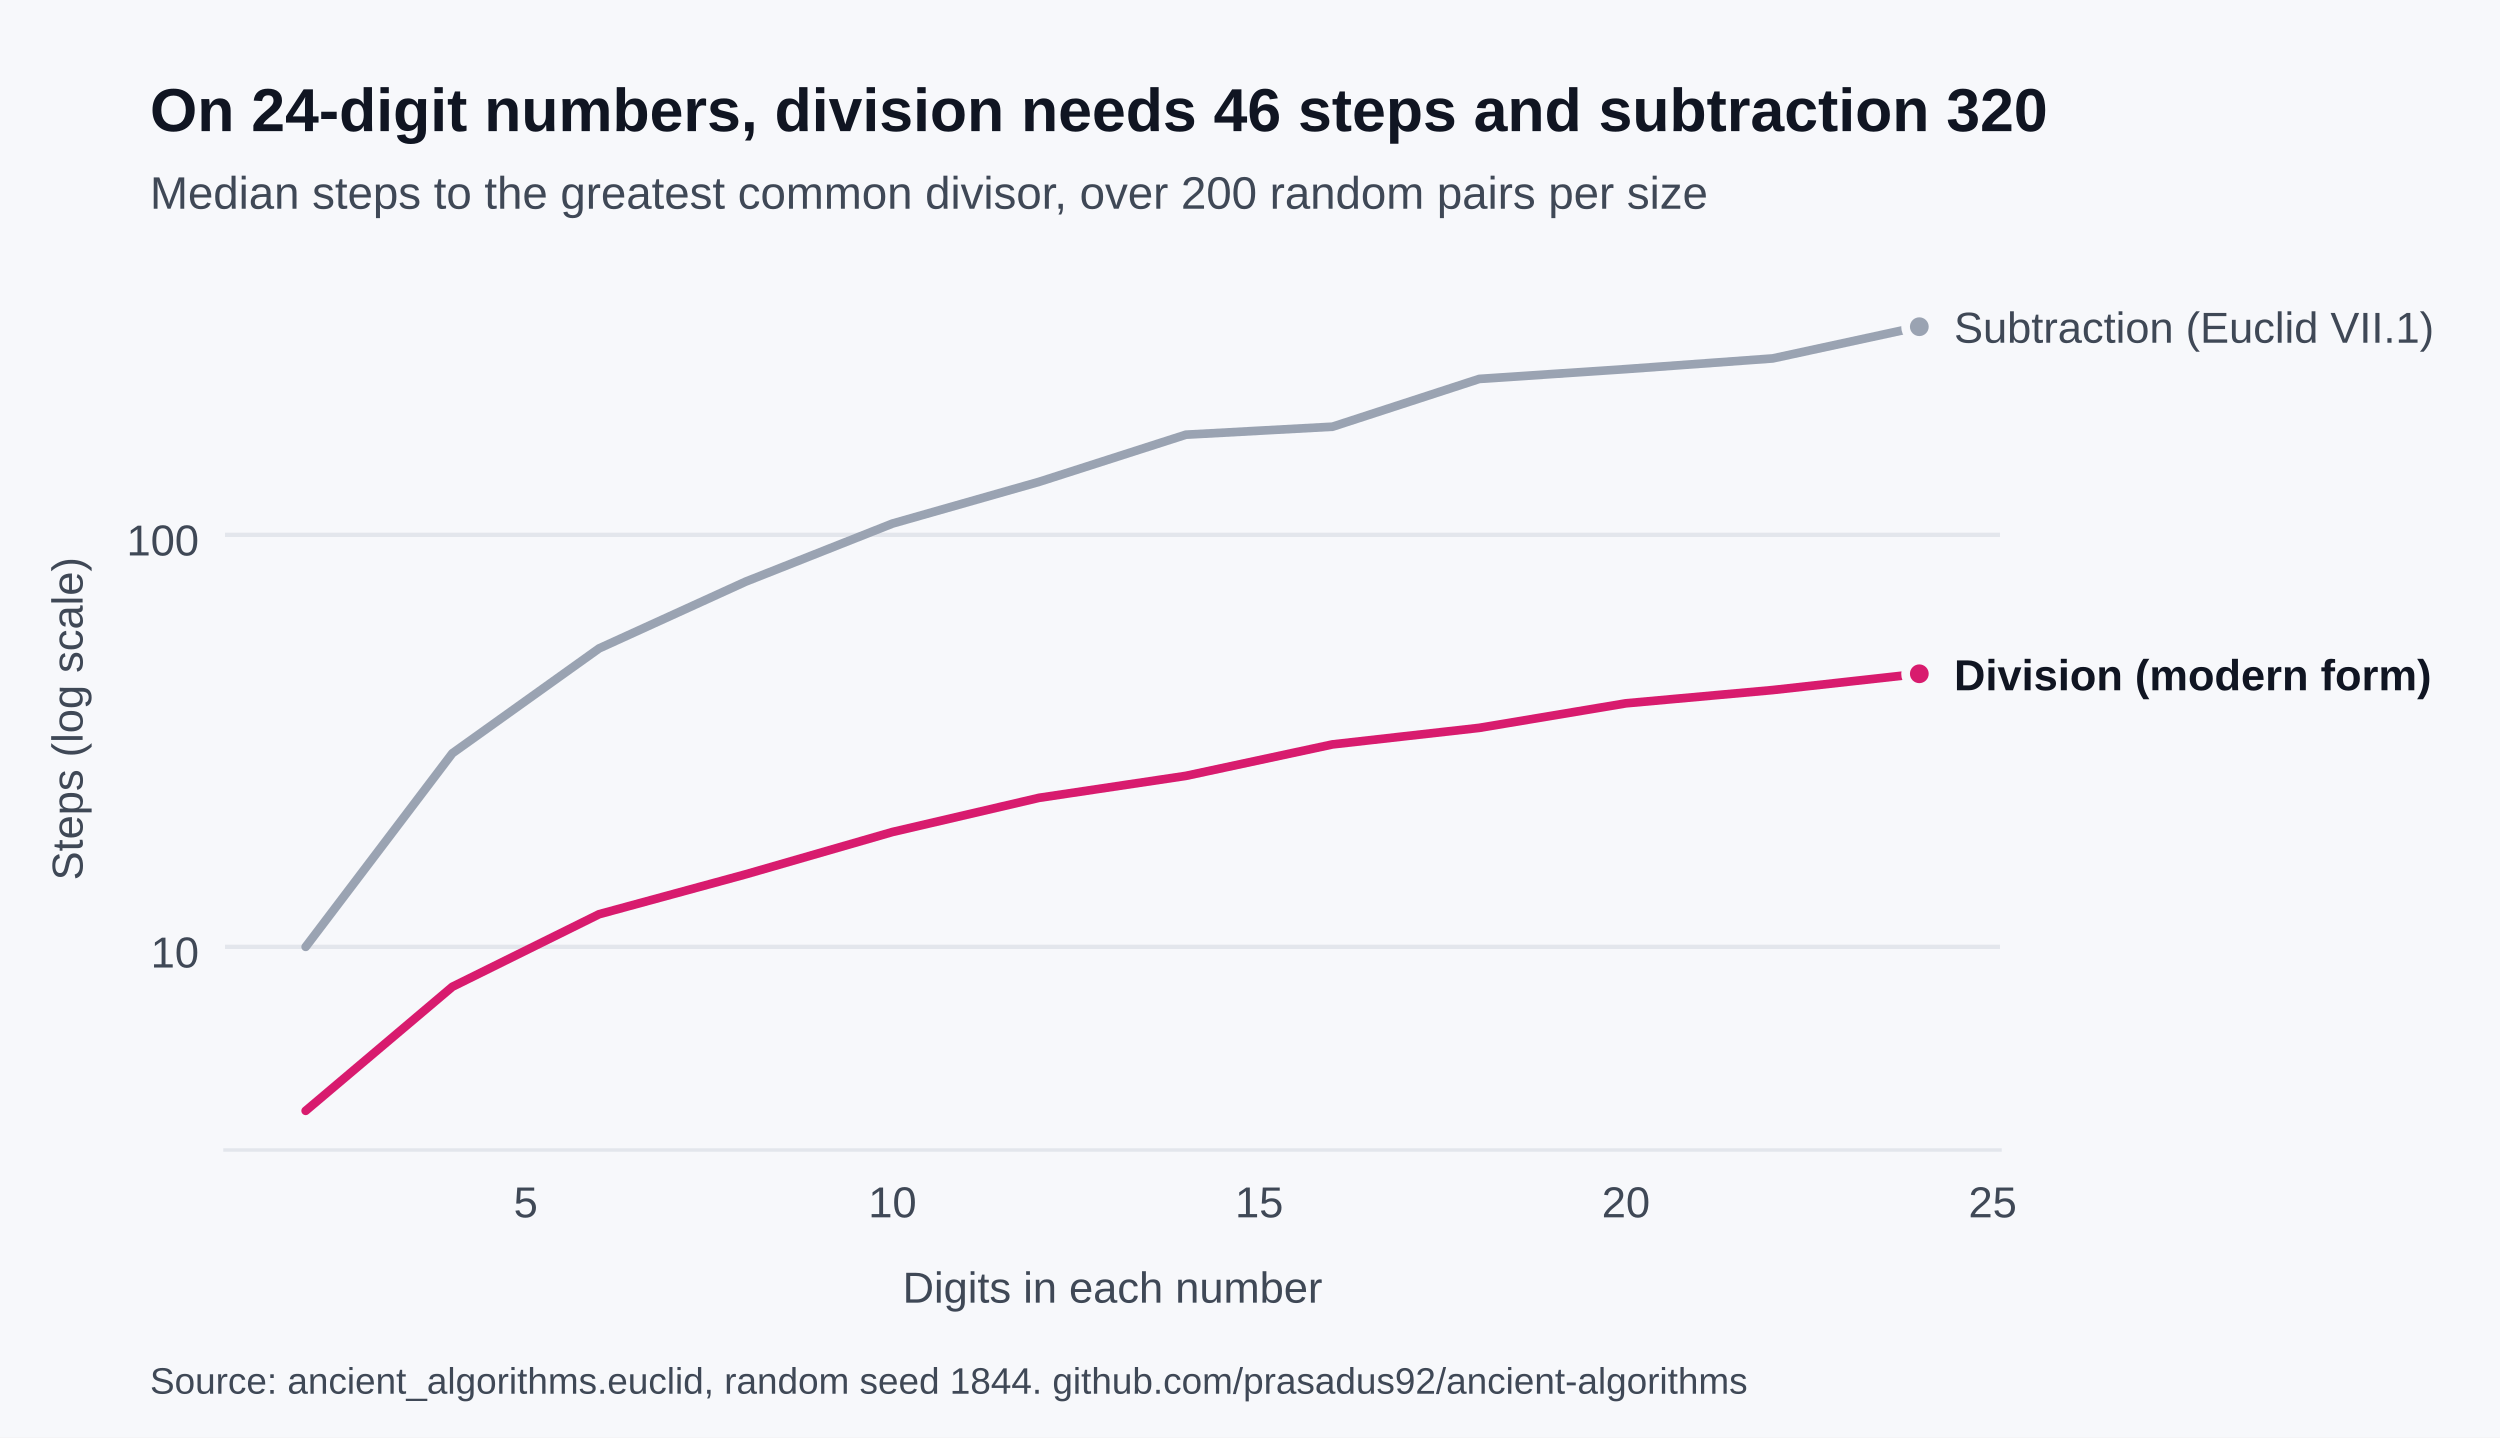
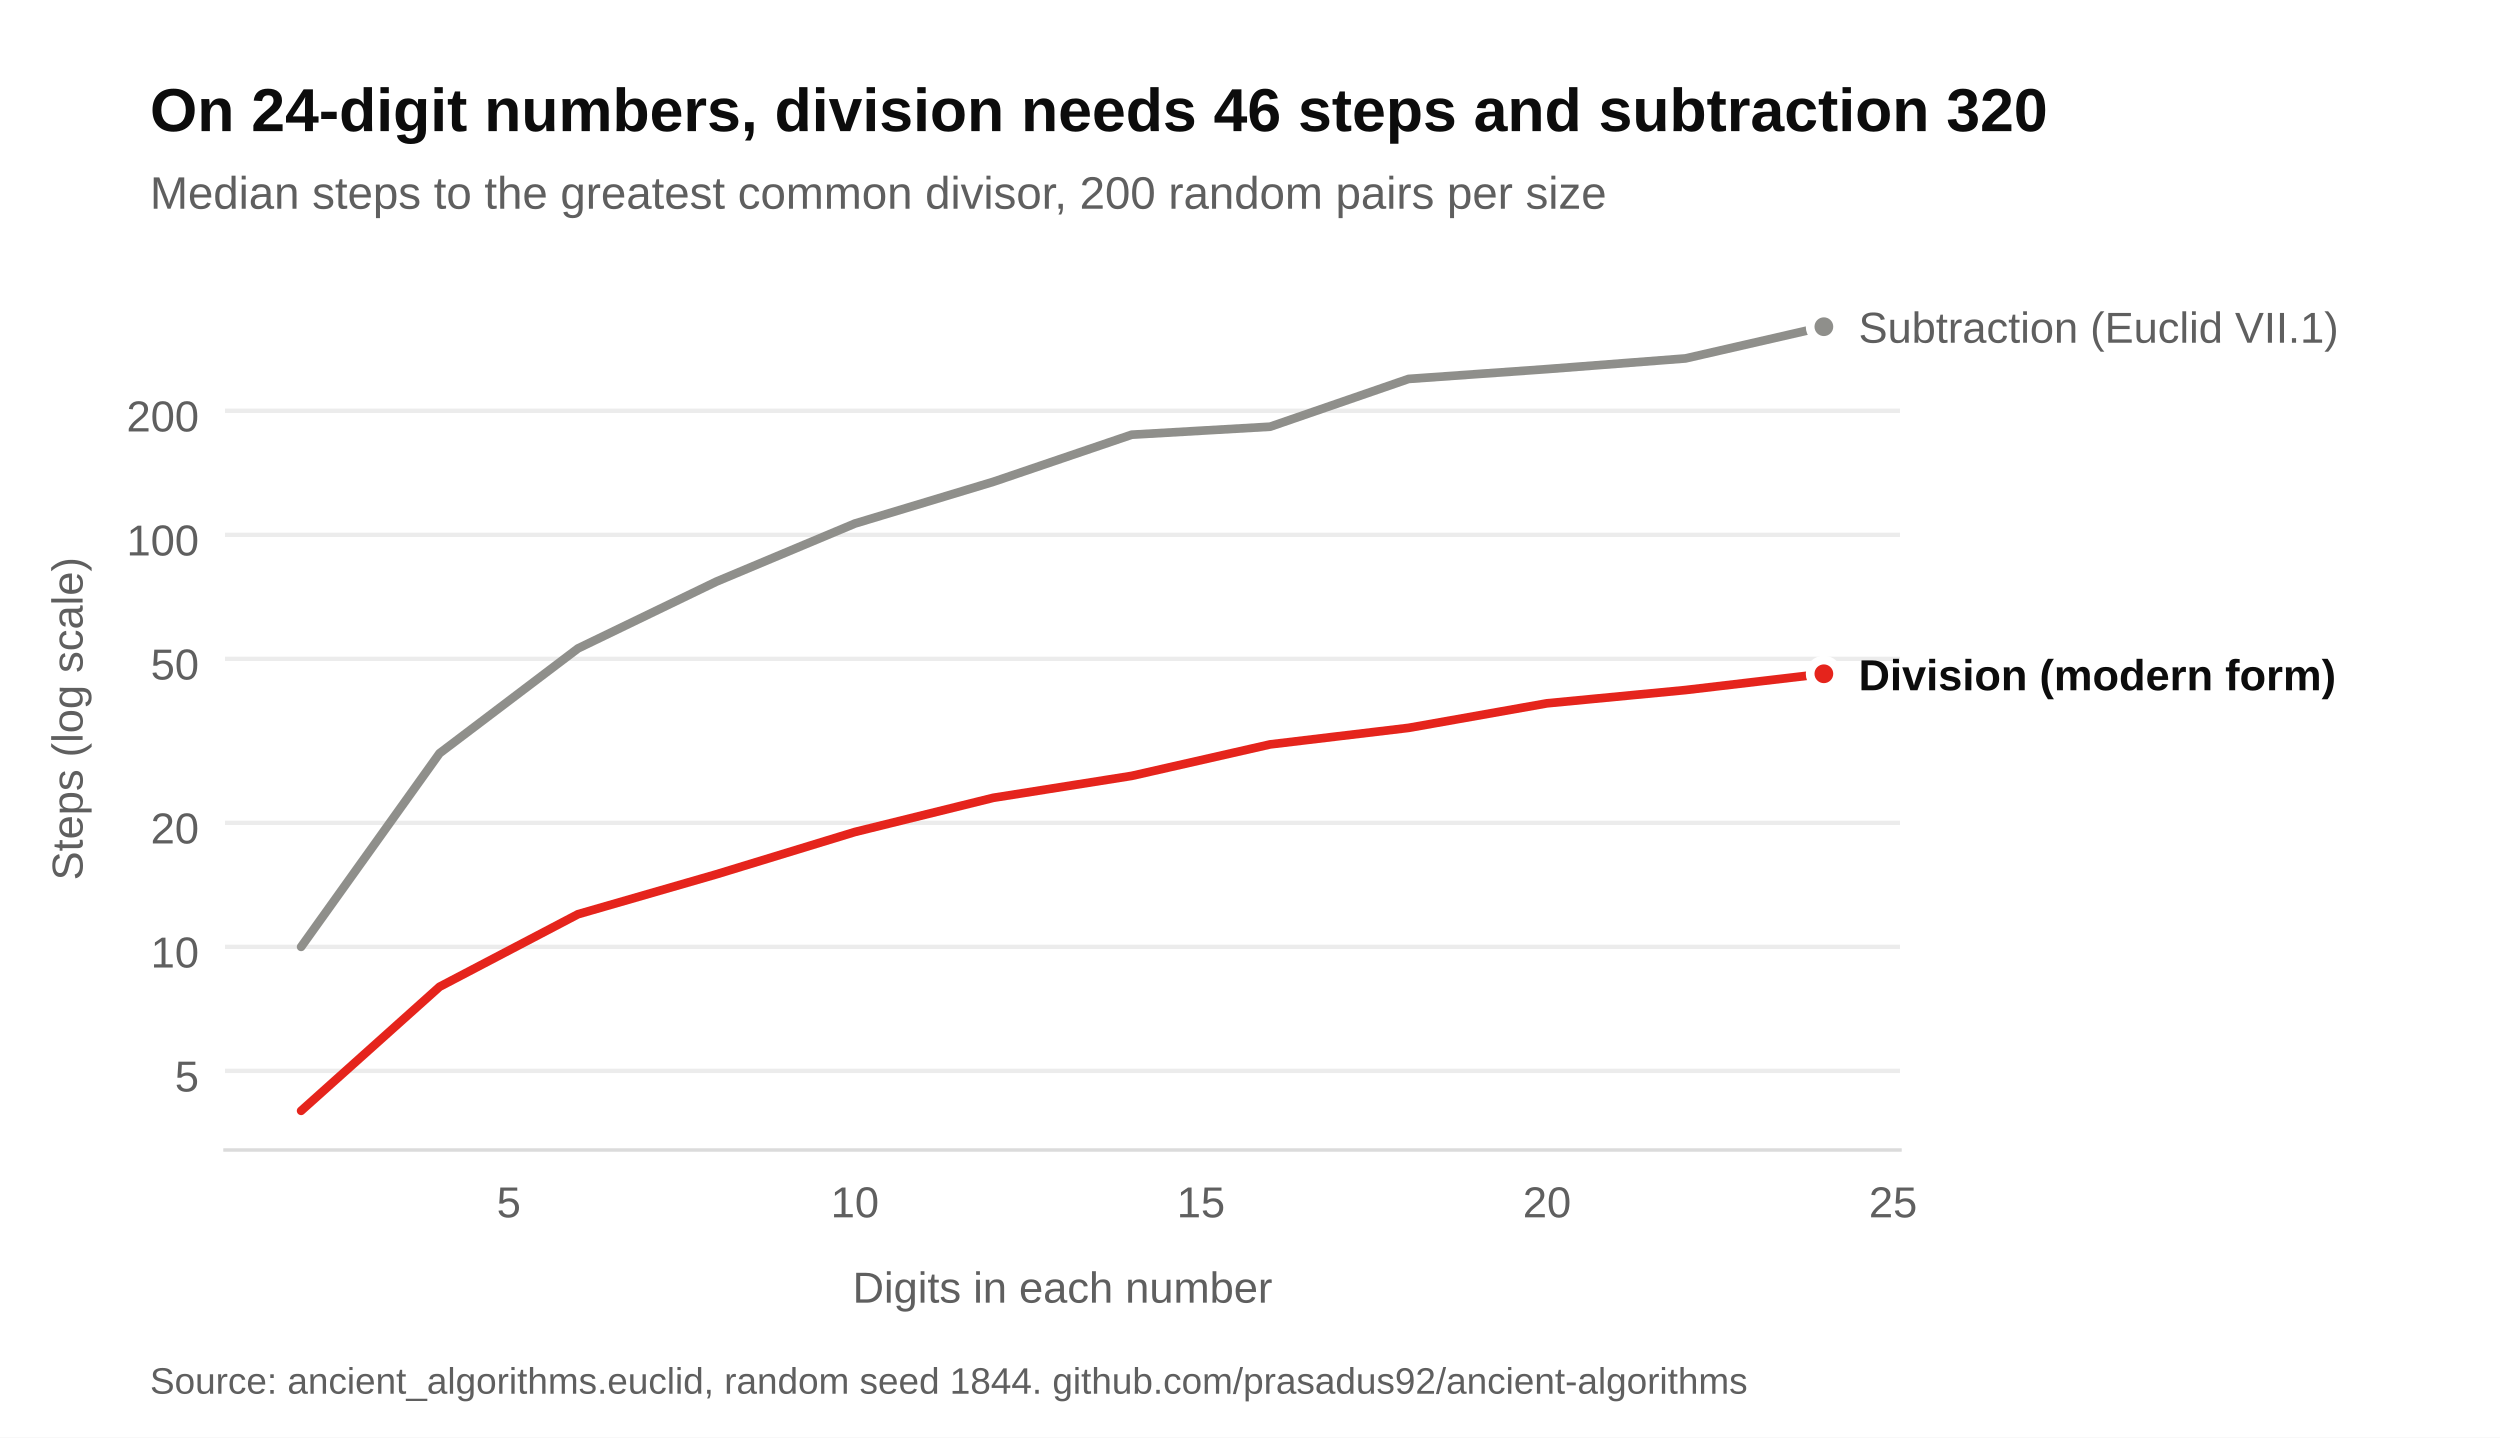
<svg xmlns="http://www.w3.org/2000/svg" xmlns:xlink="http://www.w3.org/1999/xlink" width="576pt" height="331.2pt" viewBox="0 0 576 331.2" version="1.1">
  <defs>
    <style type="text/css">*{stroke-linejoin: round; stroke-linecap: butt}</style>
  </defs>
  <g id="figure_1">
    <g id="patch_1">
-       <path d="M 0 331.2  L 576 331.2  L 576 0  L 0 0  z " style="fill: #f7f8fb" />
+       <path d="M 0 331.2  L 576 331.2  L 576 0  L 0 0  z " style="fill: #ffffff" />
    </g>
    <g id="axes_1">
      <g id="patch_2">
-         <path d="M 51.84 264.96  L 460.8 264.96  L 460.8 66.24  L 51.84 66.24  z " style="fill: #f7f8fb" />
+         <path d="M 51.84 264.96  L 437.76 264.96  L 437.76 66.24  L 51.84 66.24  z " style="fill: #ffffff" />
      </g>
      <g id="matplotlib.axis_1">
        <g id="xtick_1">
          <g id="line2d_1" />
          <g id="text_1">
-             <text style="font-size: 10px; font-family: 'Quicksand Variable', Quicksand, 'Helvetica Neue', Arial, sans-serif; text-anchor: middle; fill: #3f4856" x="121.127" y="280.48" transform="rotate(-0 121.1266 280.48)">5</text>
+             <text style="font-size: 10px; font-family: 'General Sans', system-ui, -apple-system, 'Helvetica Neue', Arial, sans-serif; text-anchor: middle; fill: #5f5f5f" x="117.223" y="280.48" transform="rotate(-0 117.2231 280.48)">5</text>
          </g>
        </g>
        <g id="xtick_2">
          <g id="line2d_2" />
          <g id="text_2">
-             <text style="font-size: 10px; font-family: 'Quicksand Variable', Quicksand, 'Helvetica Neue', Arial, sans-serif; text-anchor: middle; fill: #3f4856" x="205.622" y="280.48" transform="rotate(-0 205.6225 280.48)">10</text>
+             <text style="font-size: 10px; font-family: 'General Sans', system-ui, -apple-system, 'Helvetica Neue', Arial, sans-serif; text-anchor: middle; fill: #5f5f5f" x="196.959" y="280.48" transform="rotate(-0 196.9587 280.48)">10</text>
          </g>
        </g>
        <g id="xtick_3">
          <g id="line2d_3" />
          <g id="text_3">
-             <text style="font-size: 10px; font-family: 'Quicksand Variable', Quicksand, 'Helvetica Neue', Arial, sans-serif; text-anchor: middle; fill: #3f4856" x="290.118" y="280.48" transform="rotate(-0 290.1183 280.48)">15</text>
+             <text style="font-size: 10px; font-family: 'General Sans', system-ui, -apple-system, 'Helvetica Neue', Arial, sans-serif; text-anchor: middle; fill: #5f5f5f" x="276.694" y="280.48" transform="rotate(-0 276.6942 280.48)">15</text>
          </g>
        </g>
        <g id="xtick_4">
          <g id="line2d_4" />
          <g id="text_4">
-             <text style="font-size: 10px; font-family: 'Quicksand Variable', Quicksand, 'Helvetica Neue', Arial, sans-serif; text-anchor: middle; fill: #3f4856" x="374.614" y="280.48" transform="rotate(-0 374.6142 280.48)">20</text>
+             <text style="font-size: 10px; font-family: 'General Sans', system-ui, -apple-system, 'Helvetica Neue', Arial, sans-serif; text-anchor: middle; fill: #5f5f5f" x="356.43" y="280.48" transform="rotate(-0 356.4298 280.48)">20</text>
          </g>
        </g>
        <g id="xtick_5">
          <g id="line2d_5" />
          <g id="text_5">
-             <text style="font-size: 10px; font-family: 'Quicksand Variable', Quicksand, 'Helvetica Neue', Arial, sans-serif; text-anchor: middle; fill: #3f4856" x="459.11" y="280.48" transform="rotate(-0 459.1101 280.48)">25</text>
+             <text style="font-size: 10px; font-family: 'General Sans', system-ui, -apple-system, 'Helvetica Neue', Arial, sans-serif; text-anchor: middle; fill: #5f5f5f" x="436.165" y="280.48" transform="rotate(-0 436.1653 280.48)">25</text>
          </g>
        </g>
        <g id="text_6">
-           <text style="font-size: 10px; font-family: 'Quicksand Variable', Quicksand, 'Helvetica Neue', Arial, sans-serif; text-anchor: middle; fill: #3f4856" x="256.32" y="300.13" transform="rotate(-0 256.32 300.13)">Digits in each number</text>
+           <text style="font-size: 10px; font-family: 'General Sans', system-ui, -apple-system, 'Helvetica Neue', Arial, sans-serif; text-anchor: middle; fill: #5f5f5f" x="244.8" y="300.13" transform="rotate(-0 244.8 300.13)">Digits in each number</text>
        </g>
      </g>
      <g id="matplotlib.axis_2">
        <g id="ytick_1">
          <g id="line2d_6">
-             <path d="M 51.84 218.152  L 460.8 218.152  " clip-path="url(#p4a6ae56d7b)" style="fill: none; stroke: #e3e6ec; stroke-linecap: square" />
+             <path d="M 51.84 246.728  L 437.76 246.728  " clip-path="url(#p6bc87ba94e)" style="fill: none; stroke: #ececec; stroke-linecap: square" />
          </g>
          <g id="line2d_7" />
          <g id="text_7">
-             <text style="font-size: 10px; font-family: 'Quicksand Variable', Quicksand, 'Helvetica Neue', Arial, sans-serif; text-anchor: end; fill: #3f4856" x="45.84" y="222.912" transform="rotate(-0 45.84 222.912)">10</text>
+             <text style="font-size: 10px; font-family: 'General Sans', system-ui, -apple-system, 'Helvetica Neue', Arial, sans-serif; text-anchor: end; fill: #5f5f5f" x="45.84" y="251.488" transform="rotate(-0 45.84 251.4879)">5</text>
          </g>
        </g>
        <g id="ytick_2">
          <g id="line2d_8">
-             <path d="M 51.84 123.225  L 460.8 123.225  " clip-path="url(#p4a6ae56d7b)" style="fill: none; stroke: #e3e6ec; stroke-linecap: square" />
+             <path d="M 51.84 218.152  L 437.76 218.152  " clip-path="url(#p6bc87ba94e)" style="fill: none; stroke: #ececec; stroke-linecap: square" />
          </g>
          <g id="line2d_9" />
          <g id="text_8">
-             <text style="font-size: 10px; font-family: 'Quicksand Variable', Quicksand, 'Helvetica Neue', Arial, sans-serif; text-anchor: end; fill: #3f4856" x="45.84" y="127.985" transform="rotate(-0 45.84 127.9851)">100</text>
+             <text style="font-size: 10px; font-family: 'General Sans', system-ui, -apple-system, 'Helvetica Neue', Arial, sans-serif; text-anchor: end; fill: #5f5f5f" x="45.84" y="222.912" transform="rotate(-0 45.84 222.912)">10</text>
          </g>
        </g>
-         <g id="text_9">
-           <text style="font-size: 10px; font-family: 'Quicksand Variable', Quicksand, 'Helvetica Neue', Arial, sans-serif; text-anchor: middle; fill: #3f4856" x="19.032" y="165.6" transform="rotate(-90 19.03187 165.6)">Steps (log scale)</text>
+         <g id="ytick_3">
+           <g id="line2d_10">
+             <path d="M 51.84 189.576  L 437.76 189.576  " clip-path="url(#p6bc87ba94e)" style="fill: none; stroke: #ececec; stroke-linecap: square" />
+           </g>
+           <g id="line2d_11" />
+           <g id="text_9">
+             <text style="font-size: 10px; font-family: 'General Sans', system-ui, -apple-system, 'Helvetica Neue', Arial, sans-serif; text-anchor: end; fill: #5f5f5f" x="45.84" y="194.336" transform="rotate(-0 45.84 194.3362)">20</text>
+           </g>
+         </g>
+         <g id="ytick_4">
+           <g id="line2d_12">
+             <path d="M 51.84 151.801  L 437.76 151.801  " clip-path="url(#p6bc87ba94e)" style="fill: none; stroke: #ececec; stroke-linecap: square" />
+           </g>
+           <g id="line2d_13" />
+           <g id="text_10">
+             <text style="font-size: 10px; font-family: 'General Sans', system-ui, -apple-system, 'Helvetica Neue', Arial, sans-serif; text-anchor: end; fill: #5f5f5f" x="45.84" y="156.561" transform="rotate(-0 45.84 156.5609)">50</text>
+           </g>
+         </g>
+         <g id="ytick_5">
+           <g id="line2d_14">
+             <path d="M 51.84 123.225  L 437.76 123.225  " clip-path="url(#p6bc87ba94e)" style="fill: none; stroke: #ececec; stroke-linecap: square" />
+           </g>
+           <g id="line2d_15" />
+           <g id="text_11">
+             <text style="font-size: 10px; font-family: 'General Sans', system-ui, -apple-system, 'Helvetica Neue', Arial, sans-serif; text-anchor: end; fill: #5f5f5f" x="45.84" y="127.985" transform="rotate(-0 45.84 127.9851)">100</text>
+           </g>
+         </g>
+         <g id="ytick_6">
+           <g id="line2d_16">
+             <path d="M 51.84 94.649  L 437.76 94.649  " clip-path="url(#p6bc87ba94e)" style="fill: none; stroke: #ececec; stroke-linecap: square" />
+           </g>
+           <g id="line2d_17" />
+           <g id="text_12">
+             <text style="font-size: 10px; font-family: 'General Sans', system-ui, -apple-system, 'Helvetica Neue', Arial, sans-serif; text-anchor: end; fill: #5f5f5f" x="45.84" y="99.409" transform="rotate(-0 45.84 99.40922)">200</text>
+           </g>
+         </g>
+         <g id="text_13">
+           <text style="font-size: 10px; font-family: 'General Sans', system-ui, -apple-system, 'Helvetica Neue', Arial, sans-serif; text-anchor: middle; fill: #5f5f5f" x="19.032" y="165.6" transform="rotate(-90 19.03187 165.6)">Steps (log scale)</text>
        </g>
      </g>
      <g id="patch_3">
-         <path d="M 51.84 264.96  L 460.8 264.96  " style="fill: none; stroke: #e3e6ec; stroke-width: 0.8; stroke-linejoin: miter; stroke-linecap: square" />
+         <path d="M 51.84 264.96  L 437.76 264.96  " style="fill: none; stroke: #dbdbdb; stroke-width: 0.8; stroke-linejoin: miter; stroke-linecap: square" />
      </g>
-       <g id="line2d_10">
-         <path d="M 70.429 218.152  L 104.227 173.553  L 138.026 149.399  L 171.824 134  L 205.622 120.629  L 239.421 111.006  L 273.219 100.154  L 307.018 98.311  L 340.816 87.305  L 374.614 85.04  L 408.413 82.584  L 442.211 75.273  " clip-path="url(#p4a6ae56d7b)" style="fill: none; stroke: #9aa3b2; stroke-width: 2; stroke-linecap: round" />
+       <g id="line2d_18">
+         <path d="M 69.382 218.152  L 101.276 173.553  L 133.17 149.399  L 165.064 134  L 196.959 120.629  L 228.853 111.006  L 260.747 100.154  L 292.641 98.311  L 324.536 87.305  L 356.43 85.04  L 388.324 82.584  L 420.218 75.273  " clip-path="url(#p6bc87ba94e)" style="fill: none; stroke: #8f8f8b; stroke-width: 2; stroke-linecap: round" />
      </g>
-       <g id="text_10">
-         <text style="font-size: 10px; font-family: 'Quicksand Variable', Quicksand, 'Helvetica Neue', Arial, sans-serif; text-anchor: start; fill: #3f4856" x="450.211" y="78.968" transform="rotate(-0 450.2109 78.96773)">Subtraction (Euclid VII.1)</text>
+       <g id="text_14">
+         <text style="font-size: 10px; font-family: 'General Sans', system-ui, -apple-system, 'Helvetica Neue', Arial, sans-serif; text-anchor: start; fill: #5f5f5f" x="428.218" y="78.968" transform="rotate(-0 428.2182 78.96773)">Subtraction (Euclid VII.1)</text>
      </g>
-       <g id="line2d_11">
-         <path d="M 70.429 255.927  L 104.227 227.351  L 138.026 210.636  L 171.824 201.436  L 205.622 191.691  L 239.421 183.814  L 273.219 178.76  L 307.018 171.509  L 340.816 167.7  L 374.614 162.044  L 408.413 158.989  L 442.211 155.238  " clip-path="url(#p4a6ae56d7b)" style="fill: none; stroke: #d81b6e; stroke-width: 2; stroke-linecap: round" />
+       <g id="line2d_19">
+         <path d="M 69.382 255.927  L 101.276 227.351  L 133.17 210.636  L 165.064 201.436  L 196.959 191.691  L 228.853 183.814  L 260.747 178.76  L 292.641 171.509  L 324.536 167.7  L 356.43 162.044  L 388.324 158.989  L 420.218 155.238  " clip-path="url(#p6bc87ba94e)" style="fill: none; stroke: #e5241c; stroke-width: 2; stroke-linecap: round" />
      </g>
-       <g id="text_11">
-         <text style="font-weight: 700; font-size: 10px; font-family: 'Quicksand Variable', Quicksand, 'Helvetica Neue', Arial, sans-serif; text-anchor: start; fill: #101522" x="450.211" y="159.028" transform="rotate(-0 450.2109 159.0285)">Division (modern form)</text>
+       <g id="text_15">
+         <text style="font-weight: 700; font-size: 10px; font-family: 'General Sans', system-ui, -apple-system, 'Helvetica Neue', Arial, sans-serif; text-anchor: start; fill: #0c0c0c" x="428.218" y="159.028" transform="rotate(-0 428.2182 159.0285)">Division (modern form)</text>
      </g>
      <g id="PathCollection_1">
        <defs>
-           <path id="mc1209e1837" d="M 0 3.162  C 0.839 3.162 1.643 2.829 2.236 2.236  C 2.829 1.643 3.162 0.839 3.162 0  C 3.162 -0.839 2.829 -1.643 2.236 -2.236  C 1.643 -2.829 0.839 -3.162 0 -3.162  C -0.839 -3.162 -1.643 -2.829 -2.236 -2.236  C -2.829 -1.643 -3.162 -0.839 -3.162 0  C -3.162 0.839 -2.829 1.643 -2.236 2.236  C -1.643 2.829 -0.839 3.162 0 3.162  z " style="stroke: #f7f8fb; stroke-width: 2" />
+           <path id="mf4814e3aa9" d="M 0 3.162  C 0.839 3.162 1.643 2.829 2.236 2.236  C 2.829 1.643 3.162 0.839 3.162 0  C 3.162 -0.839 2.829 -1.643 2.236 -2.236  C 1.643 -2.829 0.839 -3.162 0 -3.162  C -0.839 -3.162 -1.643 -2.829 -2.236 -2.236  C -2.829 -1.643 -3.162 -0.839 -3.162 0  C -3.162 0.839 -2.829 1.643 -2.236 2.236  C -1.643 2.829 -0.839 3.162 0 3.162  z " style="stroke: #ffffff; stroke-width: 2" />
        </defs>
-         <g clip-path="url(#p4a6ae56d7b)">
-           <use xlink:href="#mc1209e1837" x="442.211" y="75.273" style="fill: #9aa3b2; stroke: #f7f8fb; stroke-width: 2" />
+         <g clip-path="url(#p6bc87ba94e)">
+           <use xlink:href="#mf4814e3aa9" x="420.218" y="75.273" style="fill: #8f8f8b; stroke: #ffffff; stroke-width: 2" />
        </g>
      </g>
      <g id="PathCollection_2">
        <defs>
-           <path id="m7c8e75a099" d="M 0 3.162  C 0.839 3.162 1.643 2.829 2.236 2.236  C 2.829 1.643 3.162 0.839 3.162 0  C 3.162 -0.839 2.829 -1.643 2.236 -2.236  C 1.643 -2.829 0.839 -3.162 0 -3.162  C -0.839 -3.162 -1.643 -2.829 -2.236 -2.236  C -2.829 -1.643 -3.162 -0.839 -3.162 0  C -3.162 0.839 -2.829 1.643 -2.236 2.236  C -1.643 2.829 -0.839 3.162 0 3.162  z " style="stroke: #f7f8fb; stroke-width: 2" />
+           <path id="m459ea27c75" d="M 0 3.162  C 0.839 3.162 1.643 2.829 2.236 2.236  C 2.829 1.643 3.162 0.839 3.162 0  C 3.162 -0.839 2.829 -1.643 2.236 -2.236  C 1.643 -2.829 0.839 -3.162 0 -3.162  C -0.839 -3.162 -1.643 -2.829 -2.236 -2.236  C -2.829 -1.643 -3.162 -0.839 -3.162 0  C -3.162 0.839 -2.829 1.643 -2.236 2.236  C -1.643 2.829 -0.839 3.162 0 3.162  z " style="stroke: #ffffff; stroke-width: 2" />
        </defs>
-         <g clip-path="url(#p4a6ae56d7b)">
-           <use xlink:href="#m7c8e75a099" x="442.211" y="155.238" style="fill: #d81b6e; stroke: #f7f8fb; stroke-width: 2" />
+         <g clip-path="url(#p6bc87ba94e)">
+           <use xlink:href="#m459ea27c75" x="420.218" y="155.238" style="fill: #e5241c; stroke: #ffffff; stroke-width: 2" />
        </g>
      </g>
    </g>
-     <g id="text_12">
-       <text style="font-weight: 700; font-size: 14px; font-family: 'Quicksand Variable', Quicksand, 'Helvetica Neue', Arial, sans-serif; text-anchor: start; fill: #101522" x="34.56" y="30.21" transform="rotate(-0 34.56 30.21)">On 24-digit numbers, division needs 46 steps and subtraction 320</text>
+     <g id="text_16">
+       <text style="font-weight: 700; font-size: 14px; font-family: 'General Sans', system-ui, -apple-system, 'Helvetica Neue', Arial, sans-serif; text-anchor: start; fill: #0c0c0c" x="34.56" y="30.21" transform="rotate(-0 34.56 30.21)">On 24-digit numbers, division needs 46 steps and subtraction 320</text>
    </g>
-     <g id="text_13">
-       <text style="font-size: 10.5px; font-family: 'Quicksand Variable', Quicksand, 'Helvetica Neue', Arial, sans-serif; text-anchor: start; fill: #3f4856" x="34.56" y="48.084" transform="rotate(-0 34.56 48.084)">Median steps to the greatest common divisor, over 200 random pairs per size</text>
+     <g id="text_17">
+       <text style="font-size: 10.5px; font-family: 'General Sans', system-ui, -apple-system, 'Helvetica Neue', Arial, sans-serif; text-anchor: start; fill: #5f5f5f" x="34.56" y="48.084" transform="rotate(-0 34.56 48.084)">Median steps to the greatest common divisor, 200 random pairs per size</text>
    </g>
-     <g id="text_14">
-       <text style="font-size: 8.5px; font-family: 'Quicksand Variable', Quicksand, 'Helvetica Neue', Arial, sans-serif; text-anchor: start; fill: #3f4856" x="34.56" y="321.11" transform="rotate(-0 34.56 321.1095)">Source: ancient_algorithms.euclid, random seed 1844. github.com/prasadus92/ancient-algorithms</text>
+     <g id="text_18">
+       <text style="font-size: 8.5px; font-family: 'General Sans', system-ui, -apple-system, 'Helvetica Neue', Arial, sans-serif; text-anchor: start; fill: #5f5f5f" x="34.56" y="321.11" transform="rotate(-0 34.56 321.1095)">Source: ancient_algorithms.euclid, random seed 1844. github.com/prasadus92/ancient-algorithms</text>
    </g>
  </g>
  <defs>
-     <clipPath id="p4a6ae56d7b">
-       <rect x="51.84" y="66.24" width="408.96" height="198.72" />
+     <clipPath id="p6bc87ba94e">
+       <rect x="51.84" y="66.24" width="385.92" height="198.72" />
    </clipPath>
  </defs>
</svg>
